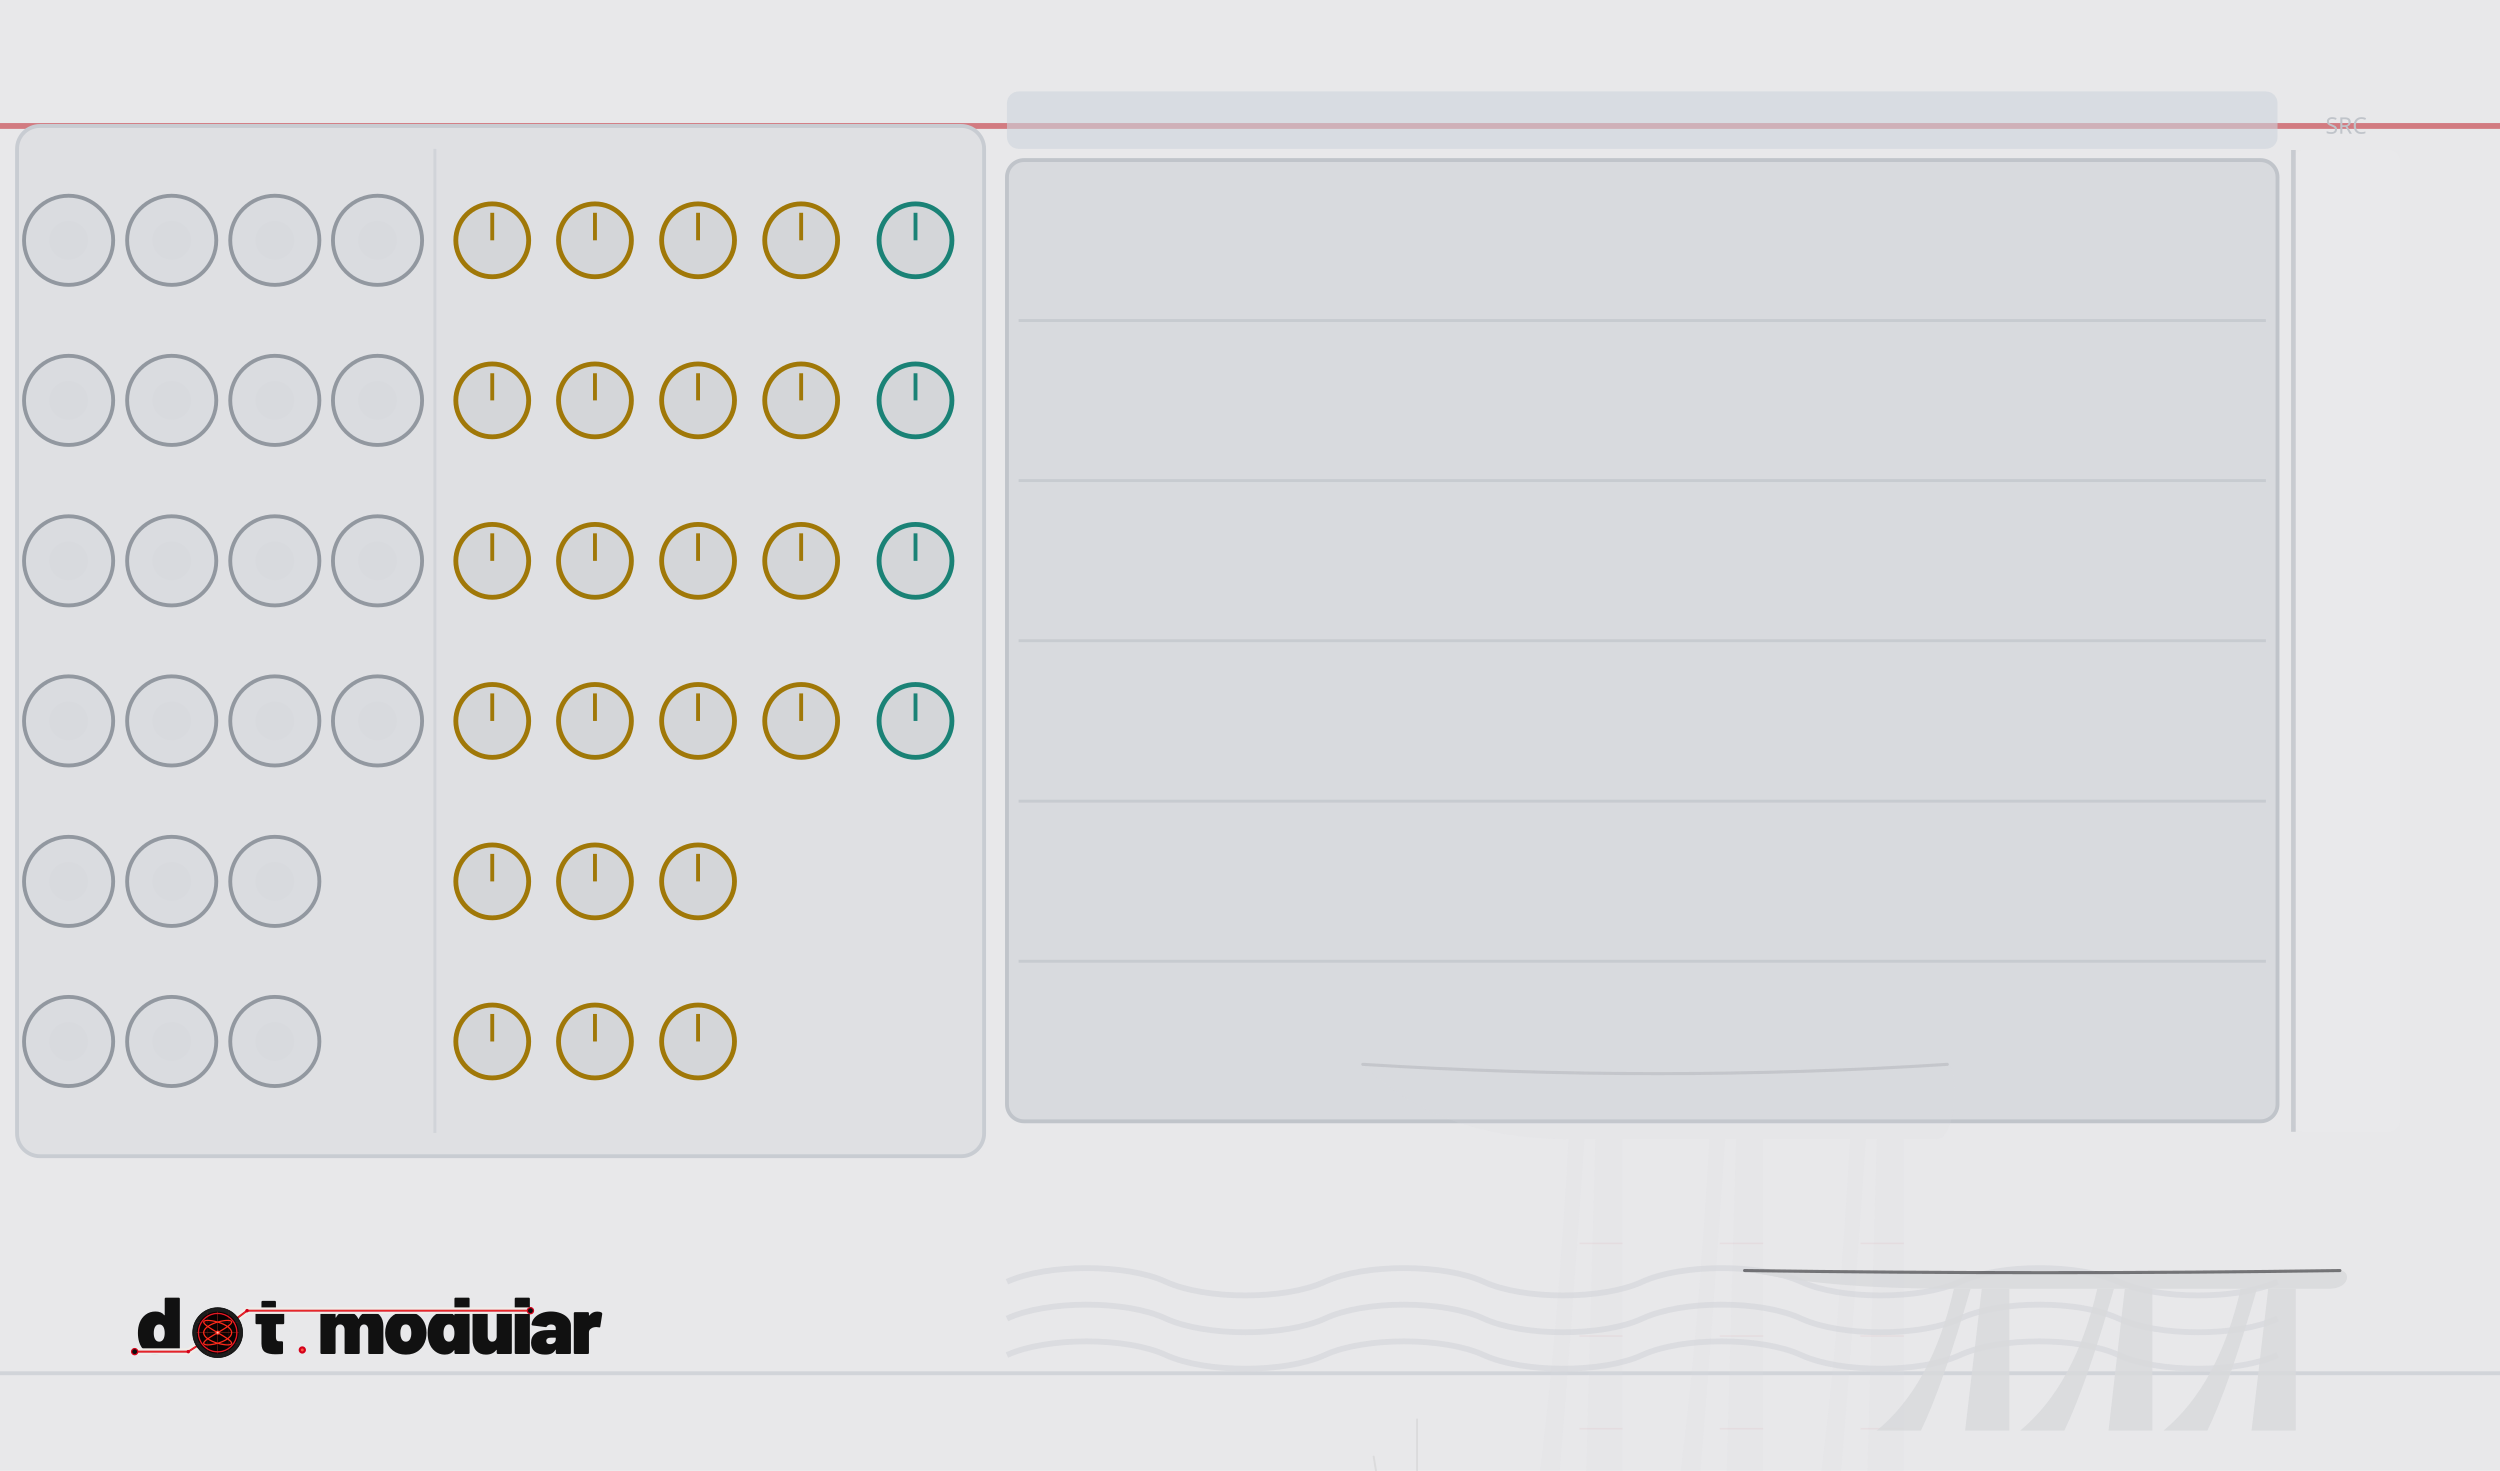
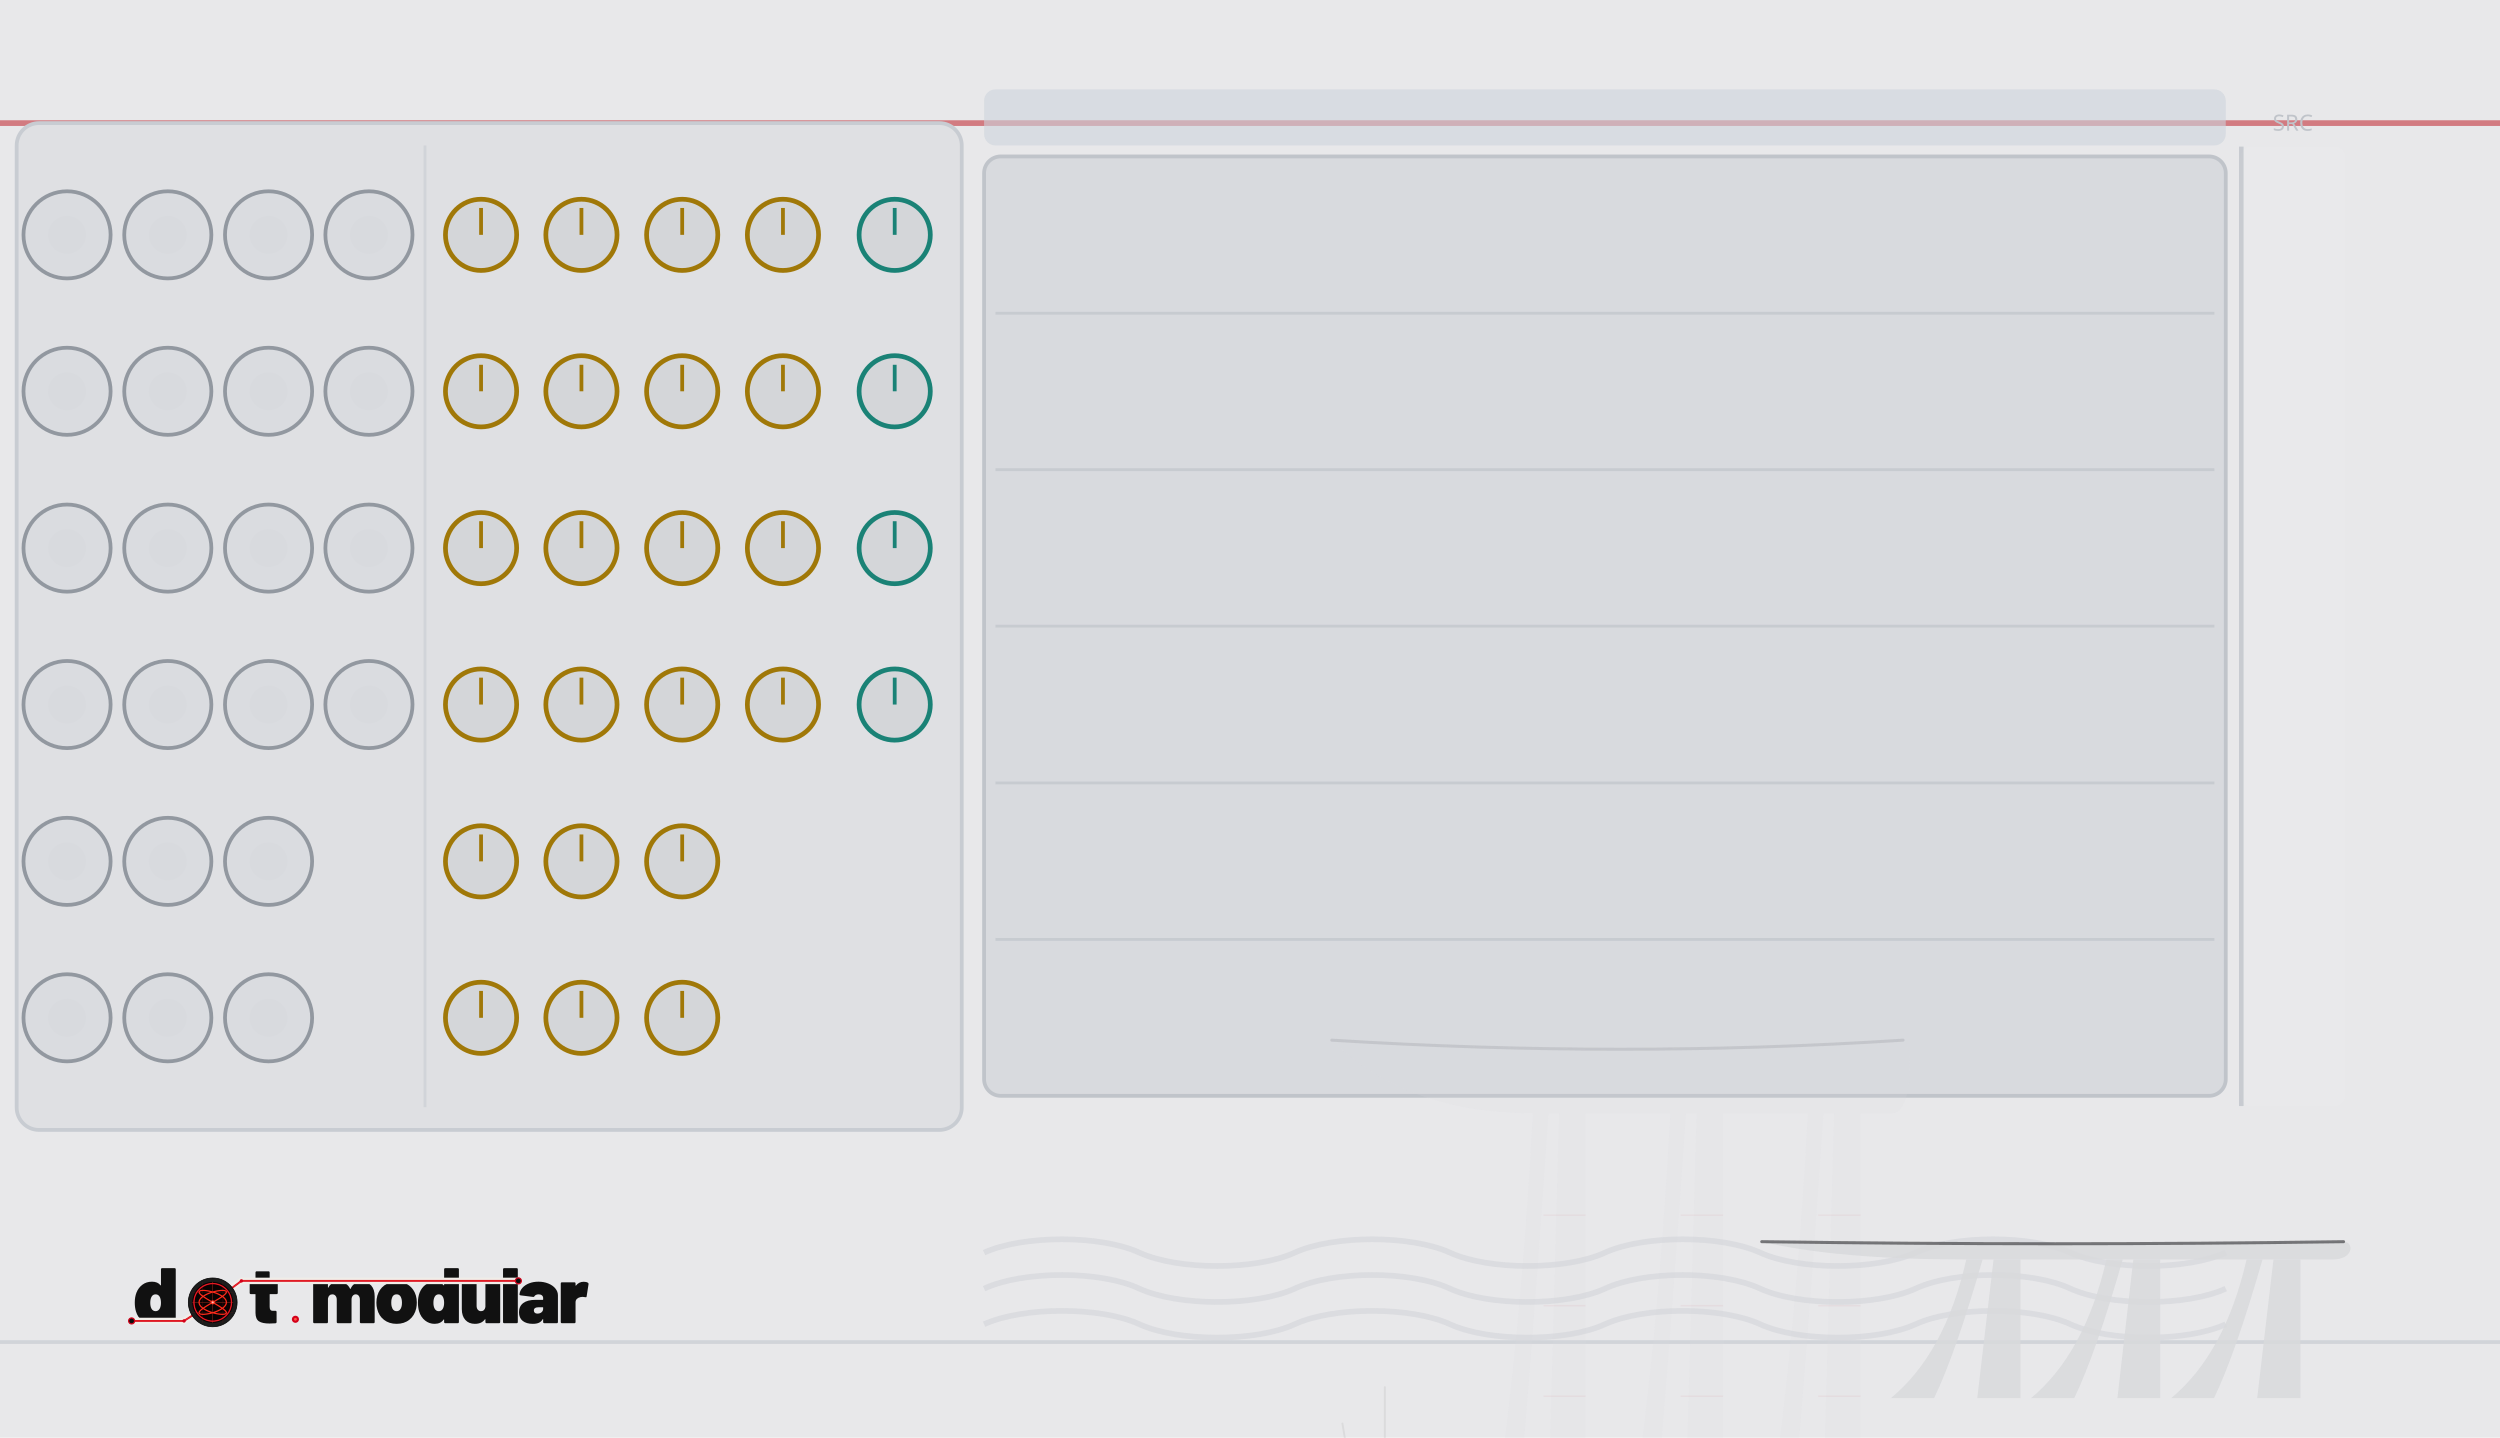
- <svg xmlns="http://www.w3.org/2000/svg" width="645.0" height="379.43" viewBox="0 0 645.0 379.43">
-   <g>
-     <rect width="645.0" height="379.43" fill="#e8e8ea" />
-     <line x1="0" y1="32.5" x2="645.0" y2="32.5" stroke="#c0202a" stroke-width="1.5" opacity="0.55" />
-     <line x1="0" y1="354.3" x2="645.0" y2="354.3" stroke="#c8ccd2" stroke-width="1" opacity="0.7" />
+ <svg xmlns="http://www.w3.org/2000/svg" width="660.0" height="379.43" viewBox="0 0 660.0 379.43">
+   <g>
+     <rect width="660.0" height="379.43" fill="#e8e8ea" />
+     <line x1="0" y1="32.5" x2="660.0" y2="32.5" stroke="#c0202a" stroke-width="1.5" opacity="0.55" />
+     <line x1="0" y1="354.3" x2="660.0" y2="354.3" stroke="#c8ccd2" stroke-width="1" opacity="0.7" />
    <rect x="259.8" y="23.6" width="327.8" height="14.8" rx="3.0" fill="#cdd4dc" opacity="0.6" />
    <rect x="259.8" y="41.3" width="327.8" height="248.0" rx="4.4" fill="#d8dade" stroke="#c0c4ca" stroke-width="1" />
    <path d="M 385.1 443.3 Q 399.1 395.1 404.7 293.9 L 408.8 293.9 Q 401.9 395.1 396.3 443.3 Z" fill="#d8d9dc" fill-opacity="0.16" />
    <path d="M 421.4 443.3 Q 435.4 395.1 441.0 293.9 L 445.1 293.9 Q 438.2 395.1 432.6 443.3 Z" fill="#d8d9dc" fill-opacity="0.16" />
    <path d="M 457.7 443.3 Q 471.7 395.1 477.3 293.9 L 481.4 293.9 Q 474.5 395.1 468.9 443.3 Z" fill="#d8d9dc" fill-opacity="0.16" />
    <polygon points="407.5,443.3 411.6,293.9 418.6,293.9 418.6,443.3" fill="#d8d9dc" fill-opacity="0.16" />
    <polygon points="443.7,443.3 447.9,293.9 454.9,293.9 454.9,443.3" fill="#d8d9dc" fill-opacity="0.16" />
    <polygon points="480.0,443.3 484.2,293.9 491.2,293.9 491.2,443.3" fill="#d8d9dc" fill-opacity="0.16" />
    <line x1="407.5" y1="320.8" x2="418.6" y2="320.8" stroke="#c0202a" stroke-width="0.4" stroke-opacity="0.048" />
    <line x1="407.5" y1="344.7" x2="418.6" y2="344.7" stroke="#c0202a" stroke-width="0.4" stroke-opacity="0.048" />
    <line x1="407.5" y1="368.6" x2="418.6" y2="368.6" stroke="#c0202a" stroke-width="0.4" stroke-opacity="0.048" />
    <line x1="407.5" y1="392.5" x2="418.6" y2="392.5" stroke="#c0202a" stroke-width="0.4" stroke-opacity="0.048" />
    <line x1="407.5" y1="416.4" x2="418.6" y2="416.4" stroke="#c0202a" stroke-width="0.4" stroke-opacity="0.048" />
    <line x1="443.7" y1="320.8" x2="454.9" y2="320.8" stroke="#c0202a" stroke-width="0.4" stroke-opacity="0.048" />
    <line x1="443.7" y1="344.7" x2="454.9" y2="344.7" stroke="#c0202a" stroke-width="0.4" stroke-opacity="0.048" />
    <line x1="443.7" y1="368.6" x2="454.9" y2="368.6" stroke="#c0202a" stroke-width="0.4" stroke-opacity="0.048" />
    <line x1="443.7" y1="392.5" x2="454.9" y2="392.5" stroke="#c0202a" stroke-width="0.4" stroke-opacity="0.048" />
    <line x1="443.7" y1="416.4" x2="454.9" y2="416.4" stroke="#c0202a" stroke-width="0.4" stroke-opacity="0.048" />
    <line x1="480.0" y1="320.8" x2="491.2" y2="320.8" stroke="#c0202a" stroke-width="0.4" stroke-opacity="0.048" />
    <line x1="480.0" y1="344.7" x2="491.2" y2="344.7" stroke="#c0202a" stroke-width="0.4" stroke-opacity="0.048" />
    <line x1="480.0" y1="368.6" x2="491.2" y2="368.6" stroke="#c0202a" stroke-width="0.4" stroke-opacity="0.048" />
    <line x1="480.0" y1="392.5" x2="491.2" y2="392.5" stroke="#c0202a" stroke-width="0.4" stroke-opacity="0.048" />
    <line x1="480.0" y1="416.4" x2="491.2" y2="416.4" stroke="#c0202a" stroke-width="0.4" stroke-opacity="0.048" />
    <path d="M 351.6 274.6 Q 428.4 279.4 502.4 274.6 C 505.2 274.6 505.2 293.9 499.6 293.9 L 404.7 293.9 Q 371.2 293.9 351.6 274.6 Z" fill="#d8d9dc" fill-opacity="0.16" />
    <path d="M 351.6 274.6 Q 428.4 279.4 502.4 274.6" fill="none" stroke="#2a2a2e" stroke-width="0.8" stroke-opacity="0.112" stroke-linecap="round" />
    <line x1="365.6" y1="443.3" x2="346.0" y2="390.3" stroke="#2a2a2e" stroke-width="0.5" stroke-opacity="0.072" stroke-linecap="round" />
    <line x1="365.6" y1="443.3" x2="354.4" y2="375.8" stroke="#2a2a2e" stroke-width="0.5" stroke-opacity="0.072" stroke-linecap="round" />
    <line x1="365.6" y1="443.3" x2="365.6" y2="366.2" stroke="#2a2a2e" stroke-width="0.5" stroke-opacity="0.072" stroke-linecap="round" />
    <line x1="365.6" y1="443.3" x2="376.7" y2="380.6" stroke="#2a2a2e" stroke-width="0.5" stroke-opacity="0.072" stroke-linecap="round" />
    <line x1="365.6" y1="443.3" x2="385.1" y2="395.1" stroke="#2a2a2e" stroke-width="0.5" stroke-opacity="0.072" stroke-linecap="round" />
    <line x1="262.8" y1="82.7" x2="584.6" y2="82.7" stroke="#c0c4ca" stroke-width="0.75" opacity="0.7" />
    <line x1="262.8" y1="124.0" x2="584.6" y2="124.0" stroke="#c0c4ca" stroke-width="0.75" opacity="0.7" />
    <line x1="262.8" y1="165.3" x2="584.6" y2="165.3" stroke="#c0c4ca" stroke-width="0.75" opacity="0.7" />
    <line x1="262.8" y1="206.7" x2="584.6" y2="206.7" stroke="#c0c4ca" stroke-width="0.75" opacity="0.7" />
    <line x1="262.8" y1="248.0" x2="584.6" y2="248.0" stroke="#c0c4ca" stroke-width="0.75" opacity="0.7" />
    <rect x="591.5" y="38.7" width="27.7" height="253.3" rx="3.0" fill="#ffffff" fill-opacity="0.05" />
    <line x1="591.7" y1="38.7" x2="591.7" y2="292.0" stroke="#c0c4ca" stroke-width="1.2" opacity="0.8" />
    <text x="605.3" y="34.5" font-family="sans-serif" font-size="5.9" fill="#c0c4ca" text-anchor="middle">SRC</text>
    <path d="M 259.8 330.7 C 270.1 326.0 290.6 326.0 300.8 330.7 C 311.1 335.4 331.5 335.4 341.8 330.7 C 352.0 326.0 372.5 326.0 382.8 330.7 C 393.0 335.4 413.5 335.4 423.7 330.7 C 434.0 326.0 454.4 326.0 464.7 330.7 C 474.9 335.4 495.4 335.4 505.7 330.7 C 515.9 326.0 536.4 326.0 546.6 330.7 C 556.9 335.4 577.4 335.4 587.6 330.7 " fill="none" stroke="#d2d4d8" stroke-width="1.5" stroke-opacity="0.6" />
    <path d="M 259.8 340.2 C 270.1 335.4 290.6 335.4 300.8 340.2 C 311.1 344.9 331.5 344.9 341.8 340.2 C 352.0 335.4 372.5 335.4 382.8 340.2 C 393.0 344.9 413.5 344.9 423.7 340.2 C 434.0 335.4 454.4 335.4 464.7 340.2 C 474.9 344.9 495.4 344.9 505.7 340.2 C 515.9 335.4 536.4 335.4 546.6 340.2 C 556.9 344.9 577.4 344.9 587.6 340.2 " fill="none" stroke="#d2d4d8" stroke-width="1.5" stroke-opacity="0.6" />
    <path d="M 259.8 349.6 C 270.1 344.9 290.6 344.9 300.8 349.6 C 311.1 354.3 331.5 354.3 341.8 349.6 C 352.0 344.9 372.5 344.9 382.8 349.6 C 393.0 354.3 413.5 354.3 423.7 349.6 C 434.0 344.9 454.4 344.9 464.7 349.6 C 474.9 354.3 495.4 354.3 505.7 349.6 C 515.9 344.9 536.4 344.9 546.6 349.6 C 556.9 354.3 577.4 354.3 587.6 349.6 " fill="none" stroke="#d2d4d8" stroke-width="1.5" stroke-opacity="0.6" />
-     <path d="M 484.2 369.1 Q 498.5 357.3 504.1 332.5 L 508.4 332.5 Q 501.3 357.3 495.6 369.1 Z" fill="#d8d9dc" fill-opacity="0.85" />
-     <path d="M 521.2 369.1 Q 535.4 357.3 541.1 332.5 L 545.4 332.5 Q 538.3 357.3 532.6 369.1 Z" fill="#d8d9dc" fill-opacity="0.85" />
-     <path d="M 558.2 369.1 Q 572.4 357.3 578.1 332.5 L 582.3 332.5 Q 575.2 357.3 569.5 369.1 Z" fill="#d8d9dc" fill-opacity="0.85" />
-     <polygon points="507.0,369.1 511.3,332.5 518.4,332.5 518.4,369.1" fill="#d8d9dc" fill-opacity="0.85" />
-     <polygon points="544.0,369.1 548.2,332.5 555.3,332.5 555.3,369.1" fill="#d8d9dc" fill-opacity="0.85" />
-     <polygon points="580.9,369.1 585.2,332.5 592.3,332.5 592.3,369.1" fill="#d8d9dc" fill-opacity="0.85" />
-     <path d="M 450.1 327.8 Q 528.3 328.9 603.7 327.8 C 606.5 327.8 606.5 332.5 600.8 332.5 L 504.1 332.5 Q 470.0 332.5 450.1 327.8 Z" fill="#d8d9dc" fill-opacity="0.85" />
-     <path d="M 450.1 327.8 Q 528.3 328.9 603.7 327.8" fill="none" stroke="#2a2a2e" stroke-width="0.8" stroke-opacity="0.595" stroke-linecap="round" />
+     <path d="M 499.2 369.1 Q 513.5 357.3 519.1 332.5 L 523.4 332.5 Q 516.3 357.3 510.6 369.1 Z" fill="#d8d9dc" fill-opacity="0.85" />
+     <path d="M 536.2 369.1 Q 550.4 357.3 556.1 332.5 L 560.4 332.5 Q 553.3 357.3 547.6 369.1 Z" fill="#d8d9dc" fill-opacity="0.85" />
+     <path d="M 573.2 369.1 Q 587.4 357.3 593.1 332.5 L 597.3 332.5 Q 590.2 357.3 584.5 369.1 Z" fill="#d8d9dc" fill-opacity="0.85" />
+     <polygon points="522.0,369.1 526.3,332.5 533.4,332.5 533.4,369.1" fill="#d8d9dc" fill-opacity="0.85" />
+     <polygon points="559.0,369.1 563.2,332.5 570.3,332.5 570.3,369.1" fill="#d8d9dc" fill-opacity="0.85" />
+     <polygon points="595.9,369.1 600.2,332.5 607.3,332.5 607.3,369.1" fill="#d8d9dc" fill-opacity="0.85" />
+     <path d="M 465.1 327.8 Q 543.3 328.9 618.7 327.8 C 621.5 327.8 621.5 332.5 615.8 332.5 L 519.1 332.5 Q 485.0 332.5 465.1 327.8 Z" fill="#d8d9dc" fill-opacity="0.85" />
+     <path d="M 465.1 327.8 Q 543.3 328.9 618.7 327.8" fill="none" stroke="#2a2a2e" stroke-width="0.8" stroke-opacity="0.595" stroke-linecap="round" />
    <rect x="4.4" y="32.5" width="249.5" height="265.8" rx="5.9" fill="#dfe0e3" stroke="#c8ccd2" stroke-width="1" />
    <line x1="112.2" y1="38.4" x2="112.2" y2="292.3" stroke="#c8ccd2" stroke-width="0.75" opacity="0.6" />
  </g>
  <g>
    <g transform="translate(32.48,333.66) scale(0.18877) translate(-26.00,-65.00)">
      <g transform="translate(40.00,148.00) scale(0.11,-0.11)">
        <path d="M370 700H528Q535 700 539.0 696.0Q543 692 543 685V15Q543 8 539.0 4.0Q535 0 528 0H370Q363 0 359.0 4.0Q355 8 355 15V45Q355 48 353.0 49.0Q351 50 349 47Q312 -8 233 -8Q166 -8 112.5 34.5Q59 77 37 150Q22 200 22 262Q22 334 44 390Q68 451 119.0 489.5Q170 528 241 528Q314 528 349 482Q351 480 353.0 480.5Q355 481 355 484V685Q355 692 359.0 696.0Q363 700 370 700ZM355 259Q355 307 339 336Q321 367 287 367Q251 367 234 334Q219 306 219 259Q219 214 234 186Q252 153 287 153Q322 153 340 187Q355 216 355 259Z" fill="#111111" />
      </g>
      <g transform="translate(201.37,148.00) scale(0.11,-0.11)">
        <path d="M358 370H275Q270 370 270 365V208Q270 158 306 158H343Q350 158 354.0 154.0Q358 150 358 143V15Q358 1 343 -1Q304 -4 268 -4Q177 -4 134.0 24.0Q91 52 90 130V365Q90 370 85 370H31Q24 370 20.0 374.0Q16 378 16 385V505Q16 512 20.0 516.0Q24 520 31 520H85Q90 520 90 525V645Q90 652 94.0 656.0Q98 660 105 660H255Q262 660 266.0 656.0Q270 652 270 645V525Q270 520 275 520H358Q365 520 369.0 516.0Q373 512 373 505V385Q373 378 369.0 374.0Q365 370 358 370Z" fill="#111111" />
      </g>
      <g transform="translate(288.27,148.00) scale(0.11,-0.11)">
        <path d="M815 341V15Q815 8 811.0 4.0Q807 0 800 0H642Q635 0 631.0 4.0Q627 8 627 15V300Q627 330 612.5 348.5Q598 367 575 367Q551 367 536.0 348.5Q521 330 521 300V15Q521 8 517.0 4.0Q513 0 506 0H348Q341 0 337.0 4.0Q333 8 333 15V300Q333 330 317.5 348.5Q302 367 277 367Q255 367 240.5 353.5Q226 340 222 317Q221 315 221 311V15Q221 8 217.0 4.0Q213 0 206 0H48Q41 0 37.0 4.0Q33 8 33 15V505Q33 512 37.0 516.0Q41 520 48 520H206Q213 520 217.0 516.0Q221 512 221 505V455Q221 451 223.0 451.0Q225 451 227 454Q265 528 355 528Q406 528 444.5 504.5Q483 481 503 437Q506 432 509 438Q529 483 564.5 505.5Q600 528 648 528Q727 528 771.0 479.0Q815 430 815 341Z" fill="#111111" />
      </g>
      <g transform="translate(377.92,148.00) scale(0.11,-0.11)">
        <path d="M32 181Q22 217 22 261Q22 310 34 350Q58 433 122.5 480.5Q187 528 280 528Q373 528 436.5 480.5Q500 433 524 352Q536 310 536 263Q536 225 528 187Q507 97 441.5 44.5Q376 -8 279 -8Q184 -8 118.5 43.0Q53 94 32 181ZM343 217Q347 236 347 262Q347 285 342 308Q327 367 279 367Q229 367 216 308Q211 291 211 262Q211 236 215 217Q230 153 279 153Q305 153 321.0 170.5Q337 188 343 217Z" fill="#111111" />
      </g>
      <g transform="translate(436.00,148.00) scale(0.11,-0.11)">
        <path d="M370 700H528Q535 700 539.0 696.0Q543 692 543 685V15Q543 8 539.0 4.0Q535 0 528 0H370Q363 0 359.0 4.0Q355 8 355 15V45Q355 48 353.0 49.0Q351 50 349 47Q312 -8 233 -8Q166 -8 112.5 34.5Q59 77 37 150Q22 200 22 262Q22 334 44 390Q68 451 119.0 489.5Q170 528 241 528Q314 528 349 482Q351 480 353.0 480.5Q355 481 355 484V685Q355 692 359.0 696.0Q363 700 370 700ZM355 259Q355 307 339 336Q321 367 287 367Q251 367 234 334Q219 306 219 259Q219 214 234 186Q252 153 287 153Q322 153 340 187Q355 216 355 259Z" fill="#111111" />
      </g>
      <g transform="translate(496.39,148.00) scale(0.11,-0.11)">
        <path d="M346 520H504Q511 520 515.0 516.0Q519 512 519 505V15Q519 8 515.0 4.0Q511 0 504 0H346Q339 0 335.0 4.0Q331 8 331 15V48Q331 51 329.0 52.0Q327 53 325 50Q284 -8 197 -8Q121 -8 76.0 41.5Q31 91 31 179V505Q31 512 35.0 516.0Q39 520 46 520H204Q211 520 215.0 516.0Q219 512 219 505V220Q219 190 234.5 171.5Q250 153 275 153Q297 153 311.5 166.5Q326 180 330 203Q331 205 331 209V505Q331 512 335.0 516.0Q339 520 346 520Z" fill="#111111" />
      </g>
      <g transform="translate(553.81,148.00) scale(0.11,-0.11)">
        <path d="M33 15V685Q33 692 37.0 696.0Q41 700 48 700H206Q213 700 217.0 696.0Q221 692 221 685V15Q221 8 217.0 4.0Q213 0 206 0H48Q41 0 37.0 4.0Q33 8 33 15Z" fill="#111111" />
      </g>
      <g transform="translate(578.45,148.00) scale(0.11,-0.11)">
        <path d="M507 355V15Q507 8 503.0 4.0Q499 0 492 0H334Q327 0 323.0 4.0Q319 8 319 15V50Q319 54 317.5 54.5Q316 55 314 52Q297 21 267.0 6.5Q237 -8 188 -8Q106 -8 59.0 29.5Q12 67 12 139Q12 215 65.5 256.0Q119 297 221 297H314Q319 297 319 302V320Q319 341 303.5 354.0Q288 367 262 367Q244 367 230.0 361.0Q216 355 210 345Q206 338 202.5 335.5Q199 333 193 334L32 354Q18 356 18 366Q22 411 54.0 448.0Q86 485 139.5 506.5Q193 528 259 528Q327 528 384.0 505.0Q441 482 474.0 442.0Q507 402 507 355ZM319 185V198Q319 203 314 203H264Q201 203 201 162Q201 144 212.5 133.0Q224 122 246 122Q278 122 298.5 139.0Q319 156 319 185Z" fill="#111111" />
      </g>
      <g transform="translate(634.55,148.00) scale(0.11,-0.11)">
        <path d="M379 514Q388 509 386 495L362 341Q361 333 356.5 331.0Q352 329 344 331Q326 335 312 335Q297 335 284 332Q258 327 239.5 310.5Q221 294 221 266V15Q221 8 217.0 4.0Q213 0 206 0H48Q41 0 37.0 4.0Q33 8 33 15V505Q33 512 37.0 516.0Q41 520 48 520H206Q213 520 217.0 516.0Q221 512 221 505V481Q221 478 223.0 477.0Q225 476 226 478Q264 527 325 527Q359 527 379 514Z" fill="#111111" />
      </g>
      <path d="M 38.0,144.8 L 111.3,144.8 L 151.4,118.8 L 191.6,88.8 L 578.9,88.8" fill="none" stroke="#f0ede8" stroke-width="9.0" stroke-linecap="round" stroke-linejoin="round" />
      <path d="M 38.0,144.8 L 111.3,144.8 L 151.4,118.8 L 191.6,88.8 L 578.9,88.8" fill="none" stroke="#d4001a" stroke-width="2.60" stroke-linecap="round" stroke-linejoin="round" />
      <path d="M 38.0,144.8 L 111.3,144.8 L 151.4,118.8 L 191.6,88.8 L 578.9,88.8" fill="none" stroke="#ff5533" stroke-width="0.88" stroke-linecap="round" stroke-linejoin="round" opacity="0.7" />
      <circle cx="38.0" cy="144.8" r="4.2" fill="#0d0d0d" stroke="#d4001a" stroke-width="1.76" />
      <circle cx="578.9" cy="88.8" r="4.2" fill="#0d0d0d" stroke="#d4001a" stroke-width="1.76" />
      <circle cx="111.3" cy="144.8" r="2.4" fill="#d4001a" />
      <circle cx="191.6" cy="88.8" r="2.4" fill="#d4001a" />
      <g transform="translate(151.430,118.850)">
        <circle r="34.100" fill="#1c1c1c" stroke="#000000" stroke-width="1.023" />
        <circle r="28.644" fill="#0a0202" />
        <g stroke="#a83020" stroke-width="0.682" opacity="0.9">
          <line x1="-28.644" y1="0" x2="28.644" y2="0" />
          <line x1="0" y1="-28.644" x2="0" y2="28.644" />
        </g>
        <g stroke="#7a2018" stroke-width="0.443" opacity="0.6">
          <line x1="-28.644" y1="-14.322" x2="28.644" y2="-14.322" />
          <line x1="-14.322" y1="-28.644" x2="-14.322" y2="28.644" />
          <line x1="-28.644" y1="14.322" x2="28.644" y2="14.322" />
          <line x1="14.322" y1="-28.644" x2="14.322" y2="28.644" />
        </g>
        <path d="M 19.10,0.00 L 19.01,1.05 L 18.76,2.09 L 18.34,3.13 L 17.76,4.16 L 17.01,5.16 L 16.12,6.15 L 15.09,7.11 L 13.92,8.05 L 12.63,8.95 L 11.22,9.82 L 9.72,10.65 L 8.13,11.44 L 6.47,12.18 L 4.75,12.87 L 2.99,13.52 L 1.20,14.11 L -0.60,14.64 L -2.39,15.12 L -4.17,15.54 L -5.90,15.89 L -7.58,16.18 L -9.20,16.41 L -10.73,16.58 L -12.17,16.68 L -13.50,16.71 L -14.71,16.68 L -15.79,16.58 L -16.73,16.41 L -17.53,16.18 L -18.16,15.89 L -18.64,15.54 L -18.95,15.12 L -19.09,14.64 L -19.06,14.11 L -18.86,13.52 L -18.50,12.87 L -17.97,12.18 L -17.28,11.44 L -16.44,10.65 L -15.45,9.82 L -14.32,8.95 L -13.07,8.05 L -11.70,7.11 L -10.23,6.15 L -8.67,5.16 L -7.03,4.16 L -5.33,3.13 L -3.58,2.09 L -1.80,1.05 L -0.00,0.00 L 1.80,-1.05 L 3.58,-2.09 L 5.33,-3.13 L 7.03,-4.16 L 8.67,-5.16 L 10.23,-6.15 L 11.70,-7.11 L 13.07,-8.05 L 14.32,-8.95 L 15.45,-9.82 L 16.44,-10.65 L 17.28,-11.44 L 17.97,-12.18 L 18.50,-12.87 L 18.86,-13.52 L 19.06,-14.11 L 19.09,-14.64 L 18.95,-15.12 L 18.64,-15.54 L 18.16,-15.89 L 17.53,-16.18 L 16.73,-16.41 L 15.79,-16.58 L 14.71,-16.68 L 13.50,-16.71 L 12.17,-16.68 L 10.73,-16.58 L 9.20,-16.41 L 7.58,-16.18 L 5.90,-15.89 L 4.17,-15.54 L 2.39,-15.12 L 0.60,-14.64 L -1.20,-14.11 L -2.99,-13.52 L -4.75,-12.87 L -6.47,-12.18 L -8.13,-11.44 L -9.72,-10.65 L -11.22,-9.82 L -12.63,-8.95 L -13.92,-8.05 L -15.09,-7.11 L -16.12,-6.15 L -17.01,-5.16 L -17.76,-4.16 L -18.34,-3.13 L -18.76,-2.09 L -19.01,-1.05 L -19.10,-0.00 L -19.01,1.05 L -18.76,2.09 L -18.34,3.13 L -17.76,4.16 L -17.01,5.16 L -16.12,6.15 L -15.09,7.11 L -13.92,8.05 L -12.63,8.95 L -11.22,9.82 L -9.72,10.65 L -8.13,11.44 L -6.47,12.18 L -4.75,12.87 L -2.99,13.52 L -1.20,14.11 L 0.60,14.64 L 2.39,15.12 L 4.17,15.54 L 5.90,15.89 L 7.58,16.18 L 9.20,16.41 L 10.73,16.58 L 12.17,16.68 L 13.50,16.71 L 14.71,16.68 L 15.79,16.58 L 16.73,16.41 L 17.53,16.18 L 18.16,15.89 L 18.64,15.54 L 18.95,15.12 L 19.09,14.64 L 19.06,14.11 L 18.86,13.52 L 18.50,12.87 L 17.97,12.18 L 17.28,11.44 L 16.44,10.65 L 15.45,9.82 L 14.32,8.95 L 13.07,8.05 L 11.70,7.11 L 10.23,6.15 L 8.67,5.16 L 7.03,4.16 L 5.33,3.13 L 3.58,2.09 L 1.80,1.05 L 0.00,0.00 L -1.80,-1.05 L -3.58,-2.09 L -5.33,-3.13 L -7.03,-4.16 L -8.67,-5.16 L -10.23,-6.15 L -11.70,-7.11 L -13.07,-8.05 L -14.32,-8.95 L -15.45,-9.82 L -16.44,-10.65 L -17.28,-11.44 L -17.97,-12.18 L -18.50,-12.87 L -18.86,-13.52 L -19.06,-14.11 L -19.09,-14.64 L -18.95,-15.12 L -18.64,-15.54 L -18.16,-15.89 L -17.53,-16.18 L -16.73,-16.41 L -15.79,-16.58 L -14.71,-16.68 L -13.50,-16.71 L -12.17,-16.68 L -10.73,-16.58 L -9.20,-16.41 L -7.58,-16.18 L -5.90,-15.89 L -4.17,-15.54 L -2.39,-15.12 L -0.60,-14.64 L 1.20,-14.11 L 2.99,-13.52 L 4.75,-12.87 L 6.47,-12.18 L 8.13,-11.44 L 9.72,-10.65 L 11.22,-9.82 L 12.63,-8.95 L 13.92,-8.05 L 15.09,-7.11 L 16.12,-6.15 L 17.01,-5.16 L 17.76,-4.16 L 18.34,-3.13 L 18.76,-2.09 L 19.01,-1.05 L 19.10,-0.00 Z" fill="none" stroke="#ff2a1a" stroke-width="1.705" stroke-linejoin="round" />
        <circle r="26.257" fill="none" stroke="#d4001a" stroke-width="1.876" />
        <circle r="26.257" fill="none" stroke="#ff5533" stroke-width="0.614" opacity="0.7" />
        <circle r="2.899" fill="#ff3322" />
        <circle r="1.364" fill="#ffccbb" />
      </g>
      <circle cx="267.1" cy="142.5" r="5.0" fill="#d4001a" />
      <circle cx="267.1" cy="142.5" r="2.0" fill="#ff5544" />
    </g>
  </g>
  <g>
    <circle cx="17.7" cy="62.0" r="11.5" fill="#dadce0" stroke="#9298a0" stroke-width="1" />
    <circle cx="17.7" cy="62.0" r="5.0" fill="#d8dade" />
    <circle cx="44.3" cy="62.0" r="11.5" fill="#dadce0" stroke="#9298a0" stroke-width="1" />
    <circle cx="44.3" cy="62.0" r="5.0" fill="#d8dade" />
    <circle cx="70.9" cy="62.0" r="11.5" fill="#dadce0" stroke="#9298a0" stroke-width="1" />
    <circle cx="70.9" cy="62.0" r="5.0" fill="#d8dade" />
    <circle cx="97.4" cy="62.0" r="11.5" fill="#dadce0" stroke="#9298a0" stroke-width="1" />
    <circle cx="97.4" cy="62.0" r="5.0" fill="#d8dade" />
    <circle cx="127.0" cy="62.0" r="9.4" fill="#d4d6d9" stroke="#a07808" stroke-width="1.25" />
    <line x1="127.0" y1="62.0" x2="127.0" y2="54.9" stroke="#a07808" stroke-width="1" />
    <circle cx="153.5" cy="62.0" r="9.4" fill="#d4d6d9" stroke="#a07808" stroke-width="1.25" />
    <line x1="153.5" y1="62.0" x2="153.5" y2="54.9" stroke="#a07808" stroke-width="1" />
    <circle cx="180.1" cy="62.0" r="9.4" fill="#d4d6d9" stroke="#a07808" stroke-width="1.25" />
    <line x1="180.1" y1="62.0" x2="180.1" y2="54.9" stroke="#a07808" stroke-width="1" />
    <circle cx="206.7" cy="62.0" r="9.4" fill="#d4d6d9" stroke="#a07808" stroke-width="1.25" />
    <line x1="206.7" y1="62.0" x2="206.7" y2="54.9" stroke="#a07808" stroke-width="1" />
    <circle cx="236.2" cy="62.0" r="9.4" fill="#d4d6d9" stroke="#1a8276" stroke-width="1.25" />
    <line x1="236.2" y1="62.0" x2="236.2" y2="54.9" stroke="#1a8276" stroke-width="1" />
    <circle cx="17.7" cy="103.3" r="11.5" fill="#dadce0" stroke="#9298a0" stroke-width="1" />
    <circle cx="17.7" cy="103.3" r="5.0" fill="#d8dade" />
    <circle cx="44.3" cy="103.3" r="11.5" fill="#dadce0" stroke="#9298a0" stroke-width="1" />
    <circle cx="44.3" cy="103.3" r="5.0" fill="#d8dade" />
    <circle cx="70.9" cy="103.3" r="11.5" fill="#dadce0" stroke="#9298a0" stroke-width="1" />
    <circle cx="70.9" cy="103.3" r="5.0" fill="#d8dade" />
    <circle cx="97.4" cy="103.3" r="11.5" fill="#dadce0" stroke="#9298a0" stroke-width="1" />
    <circle cx="97.4" cy="103.3" r="5.0" fill="#d8dade" />
    <circle cx="127.0" cy="103.3" r="9.4" fill="#d4d6d9" stroke="#a07808" stroke-width="1.25" />
    <line x1="127.0" y1="103.3" x2="127.0" y2="96.3" stroke="#a07808" stroke-width="1" />
    <circle cx="153.5" cy="103.3" r="9.4" fill="#d4d6d9" stroke="#a07808" stroke-width="1.25" />
    <line x1="153.5" y1="103.3" x2="153.5" y2="96.3" stroke="#a07808" stroke-width="1" />
    <circle cx="180.1" cy="103.3" r="9.4" fill="#d4d6d9" stroke="#a07808" stroke-width="1.25" />
    <line x1="180.1" y1="103.3" x2="180.1" y2="96.3" stroke="#a07808" stroke-width="1" />
    <circle cx="206.7" cy="103.3" r="9.4" fill="#d4d6d9" stroke="#a07808" stroke-width="1.25" />
    <line x1="206.7" y1="103.3" x2="206.7" y2="96.3" stroke="#a07808" stroke-width="1" />
    <circle cx="236.2" cy="103.3" r="9.4" fill="#d4d6d9" stroke="#1a8276" stroke-width="1.25" />
    <line x1="236.2" y1="103.3" x2="236.2" y2="96.3" stroke="#1a8276" stroke-width="1" />
    <circle cx="17.7" cy="144.7" r="11.5" fill="#dadce0" stroke="#9298a0" stroke-width="1" />
    <circle cx="17.7" cy="144.7" r="5.0" fill="#d8dade" />
    <circle cx="44.3" cy="144.7" r="11.5" fill="#dadce0" stroke="#9298a0" stroke-width="1" />
    <circle cx="44.3" cy="144.7" r="5.0" fill="#d8dade" />
    <circle cx="70.9" cy="144.7" r="11.5" fill="#dadce0" stroke="#9298a0" stroke-width="1" />
    <circle cx="70.9" cy="144.7" r="5.0" fill="#d8dade" />
    <circle cx="97.4" cy="144.7" r="11.5" fill="#dadce0" stroke="#9298a0" stroke-width="1" />
    <circle cx="97.4" cy="144.7" r="5.0" fill="#d8dade" />
    <circle cx="127.0" cy="144.7" r="9.4" fill="#d4d6d9" stroke="#a07808" stroke-width="1.25" />
    <line x1="127.0" y1="144.7" x2="127.0" y2="137.6" stroke="#a07808" stroke-width="1" />
    <circle cx="153.5" cy="144.7" r="9.4" fill="#d4d6d9" stroke="#a07808" stroke-width="1.25" />
    <line x1="153.5" y1="144.7" x2="153.5" y2="137.6" stroke="#a07808" stroke-width="1" />
    <circle cx="180.1" cy="144.7" r="9.4" fill="#d4d6d9" stroke="#a07808" stroke-width="1.25" />
    <line x1="180.1" y1="144.7" x2="180.1" y2="137.6" stroke="#a07808" stroke-width="1" />
    <circle cx="206.7" cy="144.7" r="9.4" fill="#d4d6d9" stroke="#a07808" stroke-width="1.25" />
    <line x1="206.7" y1="144.7" x2="206.7" y2="137.6" stroke="#a07808" stroke-width="1" />
    <circle cx="236.2" cy="144.7" r="9.4" fill="#d4d6d9" stroke="#1a8276" stroke-width="1.25" />
    <line x1="236.2" y1="144.7" x2="236.2" y2="137.6" stroke="#1a8276" stroke-width="1" />
    <circle cx="17.7" cy="186.0" r="11.5" fill="#dadce0" stroke="#9298a0" stroke-width="1" />
    <circle cx="17.7" cy="186.0" r="5.0" fill="#d8dade" />
    <circle cx="44.3" cy="186.0" r="11.5" fill="#dadce0" stroke="#9298a0" stroke-width="1" />
    <circle cx="44.3" cy="186.0" r="5.0" fill="#d8dade" />
    <circle cx="70.9" cy="186.0" r="11.5" fill="#dadce0" stroke="#9298a0" stroke-width="1" />
    <circle cx="70.9" cy="186.0" r="5.0" fill="#d8dade" />
    <circle cx="97.4" cy="186.0" r="11.5" fill="#dadce0" stroke="#9298a0" stroke-width="1" />
    <circle cx="97.4" cy="186.0" r="5.0" fill="#d8dade" />
    <circle cx="127.0" cy="186.0" r="9.4" fill="#d4d6d9" stroke="#a07808" stroke-width="1.25" />
    <line x1="127.0" y1="186.0" x2="127.0" y2="178.9" stroke="#a07808" stroke-width="1" />
    <circle cx="153.5" cy="186.0" r="9.4" fill="#d4d6d9" stroke="#a07808" stroke-width="1.25" />
    <line x1="153.5" y1="186.0" x2="153.5" y2="178.9" stroke="#a07808" stroke-width="1" />
    <circle cx="180.1" cy="186.0" r="9.4" fill="#d4d6d9" stroke="#a07808" stroke-width="1.25" />
    <line x1="180.1" y1="186.0" x2="180.1" y2="178.9" stroke="#a07808" stroke-width="1" />
    <circle cx="206.7" cy="186.0" r="9.4" fill="#d4d6d9" stroke="#a07808" stroke-width="1.25" />
    <line x1="206.7" y1="186.0" x2="206.7" y2="178.9" stroke="#a07808" stroke-width="1" />
    <circle cx="236.2" cy="186.0" r="9.4" fill="#d4d6d9" stroke="#1a8276" stroke-width="1.25" />
    <line x1="236.2" y1="186.0" x2="236.2" y2="178.9" stroke="#1a8276" stroke-width="1" />
    <circle cx="17.7" cy="227.4" r="11.5" fill="#dadce0" stroke="#9298a0" stroke-width="1" />
    <circle cx="17.7" cy="227.4" r="5.0" fill="#d8dade" />
    <circle cx="44.3" cy="227.4" r="11.5" fill="#dadce0" stroke="#9298a0" stroke-width="1" />
    <circle cx="44.3" cy="227.4" r="5.0" fill="#d8dade" />
    <circle cx="70.9" cy="227.4" r="11.5" fill="#dadce0" stroke="#9298a0" stroke-width="1" />
    <circle cx="70.9" cy="227.4" r="5.0" fill="#d8dade" />
    <circle cx="127.0" cy="227.4" r="9.4" fill="#d4d6d9" stroke="#a07808" stroke-width="1.25" />
    <line x1="127.0" y1="227.4" x2="127.0" y2="220.3" stroke="#a07808" stroke-width="1" />
    <circle cx="153.5" cy="227.4" r="9.4" fill="#d4d6d9" stroke="#a07808" stroke-width="1.25" />
    <line x1="153.5" y1="227.4" x2="153.5" y2="220.3" stroke="#a07808" stroke-width="1" />
    <circle cx="180.1" cy="227.4" r="9.4" fill="#d4d6d9" stroke="#a07808" stroke-width="1.25" />
    <line x1="180.1" y1="227.4" x2="180.1" y2="220.3" stroke="#a07808" stroke-width="1" />
    <circle cx="17.7" cy="268.7" r="11.5" fill="#dadce0" stroke="#9298a0" stroke-width="1" />
    <circle cx="17.7" cy="268.7" r="5.0" fill="#d8dade" />
    <circle cx="44.3" cy="268.7" r="11.5" fill="#dadce0" stroke="#9298a0" stroke-width="1" />
    <circle cx="44.3" cy="268.7" r="5.0" fill="#d8dade" />
    <circle cx="70.9" cy="268.7" r="11.5" fill="#dadce0" stroke="#9298a0" stroke-width="1" />
    <circle cx="70.9" cy="268.7" r="5.0" fill="#d8dade" />
    <circle cx="127.0" cy="268.7" r="9.4" fill="#d4d6d9" stroke="#a07808" stroke-width="1.25" />
    <line x1="127.0" y1="268.7" x2="127.0" y2="261.6" stroke="#a07808" stroke-width="1" />
    <circle cx="153.5" cy="268.7" r="9.4" fill="#d4d6d9" stroke="#a07808" stroke-width="1.25" />
    <line x1="153.5" y1="268.7" x2="153.5" y2="261.6" stroke="#a07808" stroke-width="1" />
    <circle cx="180.1" cy="268.7" r="9.4" fill="#d4d6d9" stroke="#a07808" stroke-width="1.25" />
    <line x1="180.1" y1="268.7" x2="180.1" y2="261.6" stroke="#a07808" stroke-width="1" />
  </g>
  <g>
    <circle id="input_4" cx="17.72" cy="62.01" r="0.5" fill="none" stroke="none" />
    <circle id="input_5" cx="44.29" cy="62.01" r="0.5" fill="none" stroke="none" />
    <circle id="input_6" cx="70.87" cy="62.01" r="0.5" fill="none" stroke="none" />
    <circle id="input_7" cx="97.44" cy="62.01" r="0.5" fill="none" stroke="none" />
    <circle id="param_8" cx="126.97" cy="62.01" r="0.5" fill="none" stroke="none" />
    <circle id="param_9" cx="153.54" cy="62.01" r="0.5" fill="none" stroke="none" />
    <circle id="param_10" cx="180.12" cy="62.01" r="0.5" fill="none" stroke="none" />
    <circle id="param_11" cx="206.69" cy="62.01" r="0.5" fill="none" stroke="none" />
    <circle id="param_1" cx="236.22" cy="62.01" r="0.5" fill="none" stroke="none" />
    <circle id="input_8" cx="17.72" cy="103.35" r="0.5" fill="none" stroke="none" />
    <circle id="input_9" cx="44.29" cy="103.35" r="0.5" fill="none" stroke="none" />
    <circle id="input_10" cx="70.87" cy="103.35" r="0.5" fill="none" stroke="none" />
    <circle id="input_11" cx="97.44" cy="103.35" r="0.5" fill="none" stroke="none" />
    <circle id="param_12" cx="126.97" cy="103.35" r="0.5" fill="none" stroke="none" />
    <circle id="param_13" cx="153.54" cy="103.35" r="0.5" fill="none" stroke="none" />
    <circle id="param_14" cx="180.12" cy="103.35" r="0.5" fill="none" stroke="none" />
    <circle id="param_15" cx="206.69" cy="103.35" r="0.5" fill="none" stroke="none" />
    <circle id="param_2" cx="236.22" cy="103.35" r="0.5" fill="none" stroke="none" />
    <circle id="input_0" cx="17.72" cy="144.69" r="0.5" fill="none" stroke="none" />
    <circle id="input_1" cx="44.29" cy="144.69" r="0.5" fill="none" stroke="none" />
    <circle id="input_2" cx="70.87" cy="144.69" r="0.5" fill="none" stroke="none" />
    <circle id="input_3" cx="97.44" cy="144.69" r="0.5" fill="none" stroke="none" />
    <circle id="param_4" cx="126.97" cy="144.69" r="0.5" fill="none" stroke="none" />
    <circle id="param_5" cx="153.54" cy="144.69" r="0.5" fill="none" stroke="none" />
    <circle id="param_6" cx="180.12" cy="144.69" r="0.5" fill="none" stroke="none" />
    <circle id="param_7" cx="206.69" cy="144.69" r="0.5" fill="none" stroke="none" />
    <circle id="param_0" cx="236.22" cy="144.69" r="0.5" fill="none" stroke="none" />
    <circle id="input_12" cx="17.72" cy="186.02" r="0.5" fill="none" stroke="none" />
    <circle id="input_13" cx="44.29" cy="186.02" r="0.5" fill="none" stroke="none" />
    <circle id="input_14" cx="70.87" cy="186.02" r="0.5" fill="none" stroke="none" />
    <circle id="input_15" cx="97.44" cy="186.02" r="0.5" fill="none" stroke="none" />
    <circle id="param_16" cx="126.97" cy="186.02" r="0.5" fill="none" stroke="none" />
    <circle id="param_17" cx="153.54" cy="186.02" r="0.5" fill="none" stroke="none" />
    <circle id="param_18" cx="180.12" cy="186.02" r="0.5" fill="none" stroke="none" />
    <circle id="param_19" cx="206.69" cy="186.02" r="0.5" fill="none" stroke="none" />
    <circle id="param_3" cx="236.22" cy="186.02" r="0.5" fill="none" stroke="none" />
    <circle id="input_16" cx="17.72" cy="227.36" r="0.5" fill="none" stroke="none" />
    <circle id="param_20" cx="126.97" cy="227.36" r="0.5" fill="none" stroke="none" />
    <circle id="input_17" cx="44.29" cy="227.36" r="0.5" fill="none" stroke="none" />
    <circle id="param_21" cx="153.54" cy="227.36" r="0.5" fill="none" stroke="none" />
    <circle id="input_18" cx="70.87" cy="227.36" r="0.5" fill="none" stroke="none" />
    <circle id="param_22" cx="180.12" cy="227.36" r="0.5" fill="none" stroke="none" />
    <circle id="input_19" cx="17.72" cy="268.70" r="0.5" fill="none" stroke="none" />
    <circle id="param_23" cx="126.97" cy="268.70" r="0.5" fill="none" stroke="none" />
    <circle id="input_20" cx="44.29" cy="268.70" r="0.5" fill="none" stroke="none" />
    <circle id="param_24" cx="153.54" cy="268.70" r="0.5" fill="none" stroke="none" />
    <circle id="input_21" cx="70.87" cy="268.70" r="0.5" fill="none" stroke="none" />
    <circle id="param_25" cx="180.12" cy="268.70" r="0.5" fill="none" stroke="none" />
    <circle id="param_owner_1" cx="605.31" cy="62.01" r="0.5" fill="none" stroke="none" />
    <circle id="param_owner_2" cx="605.31" cy="103.35" r="0.5" fill="none" stroke="none" />
    <circle id="param_owner_0" cx="605.31" cy="144.69" r="0.5" fill="none" stroke="none" />
    <circle id="param_owner_3" cx="605.31" cy="186.02" r="0.5" fill="none" stroke="none" />
    <circle id="param_owner_4" cx="605.31" cy="227.36" r="0.5" fill="none" stroke="none" />
    <circle id="param_owner_5" cx="605.31" cy="268.70" r="0.5" fill="none" stroke="none" />
-     <circle id="light_connect" cx="322.50" cy="366.14" r="0.5" fill="none" stroke="none" />
+     <circle id="param_dir_0" cx="625.98" cy="62.01" r="0.5" fill="none" stroke="none" />
+     <circle id="param_dir_1" cx="625.98" cy="103.35" r="0.5" fill="none" stroke="none" />
+     <circle id="param_dir_2" cx="625.98" cy="144.69" r="0.5" fill="none" stroke="none" />
+     <circle id="param_dir_3" cx="625.98" cy="186.02" r="0.5" fill="none" stroke="none" />
+     <circle id="param_dir_4" cx="625.98" cy="227.36" r="0.5" fill="none" stroke="none" />
+     <circle id="param_dir_5" cx="625.98" cy="268.70" r="0.5" fill="none" stroke="none" />
+     <circle id="light_connect" cx="330.00" cy="366.14" r="0.5" fill="none" stroke="none" />
  </g>
</svg>
